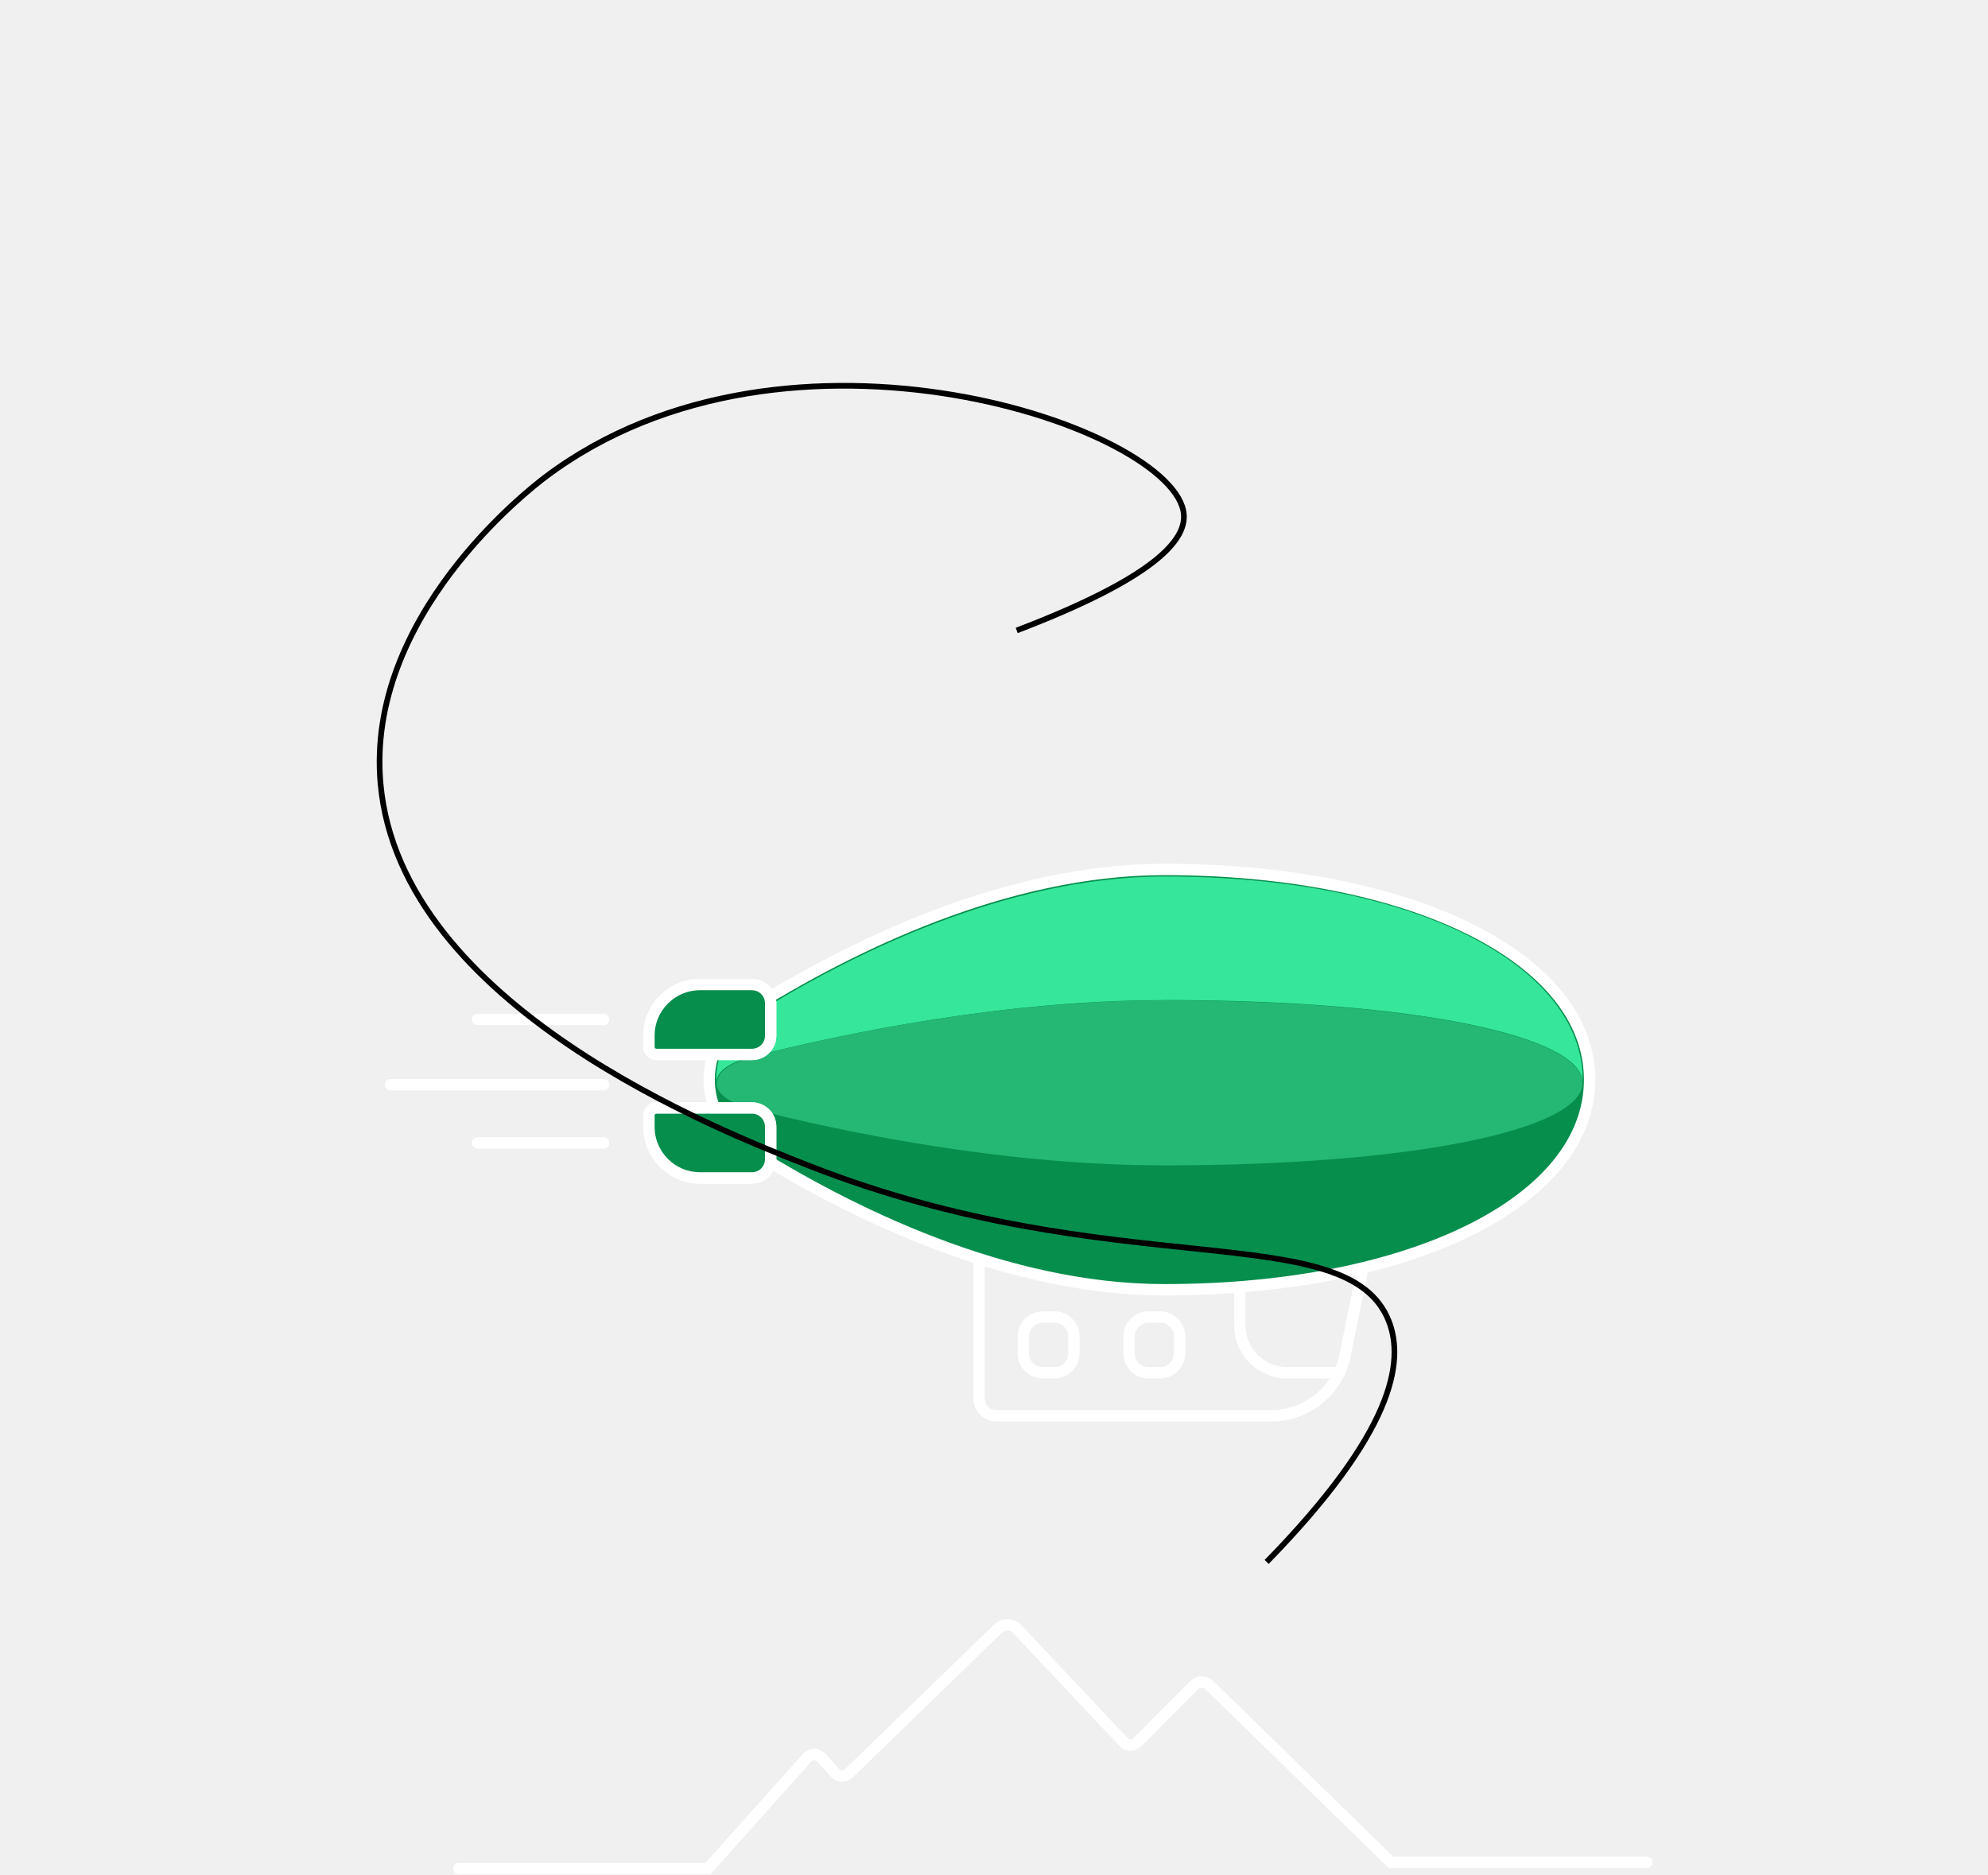
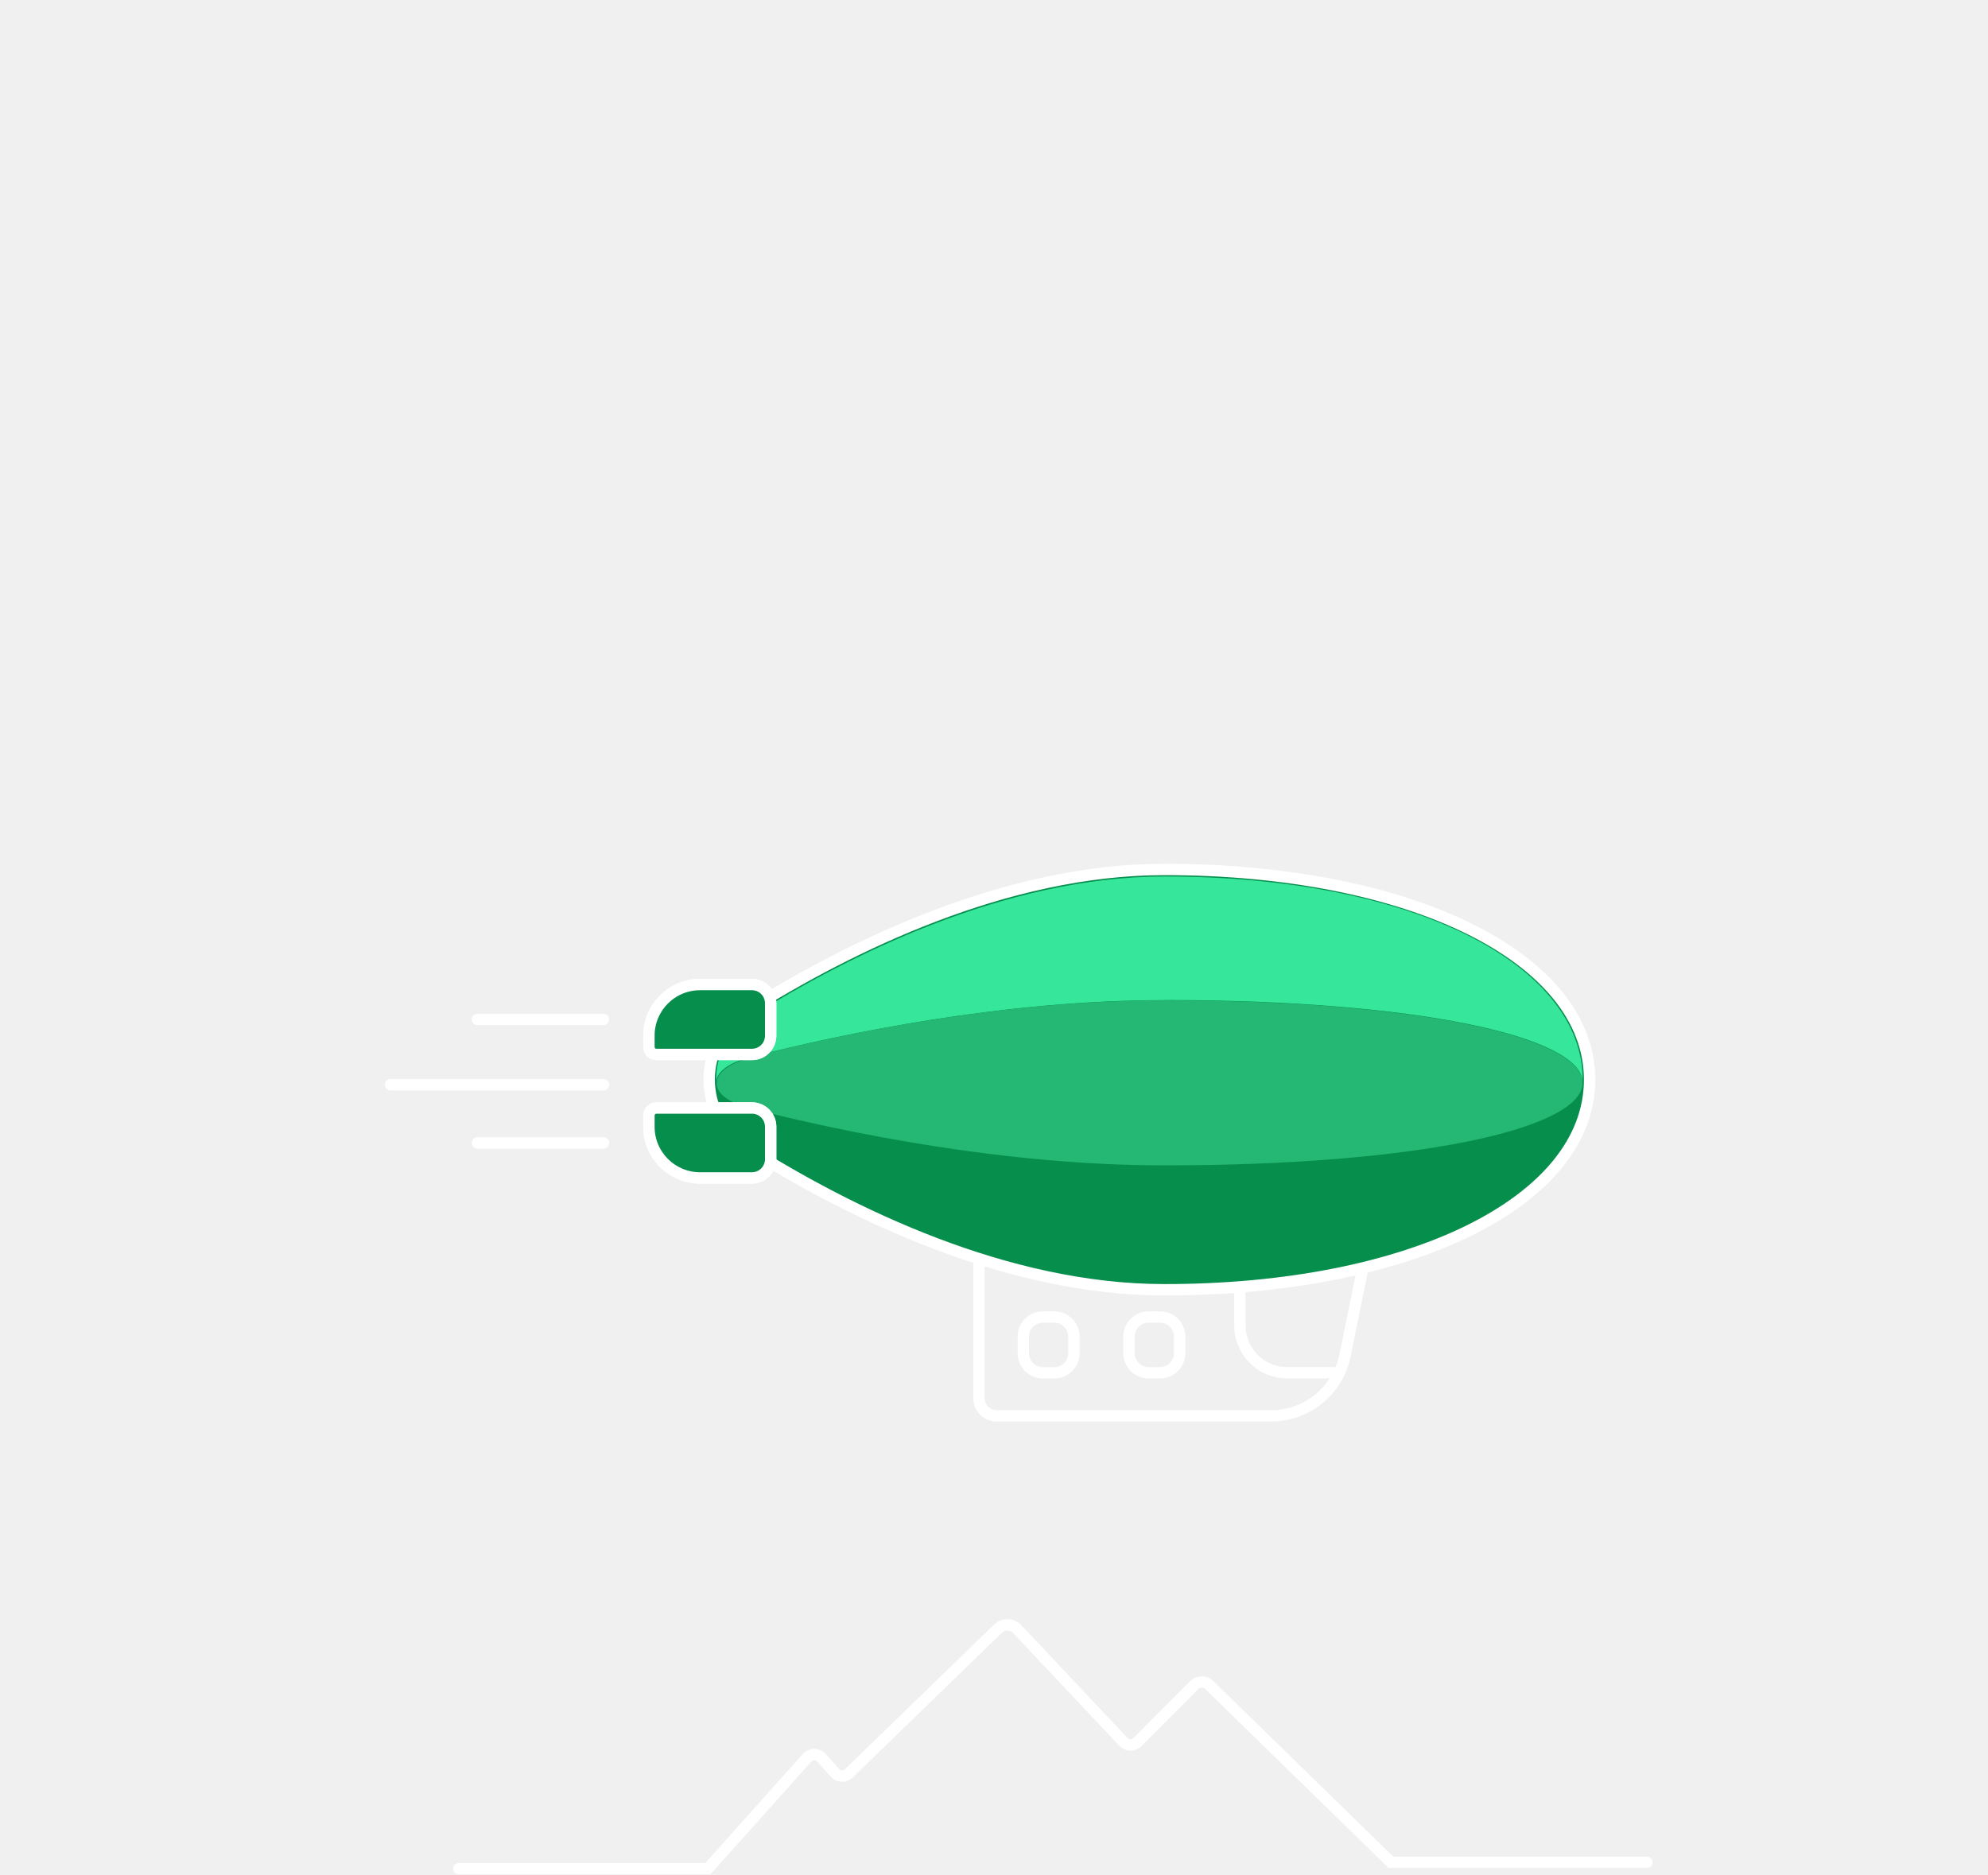
<svg xmlns="http://www.w3.org/2000/svg" viewBox="0 0 350 330" width="350" height="330">
  <g>
    <g id="airship">
      <animate attributeName="opacity" begin="2.8s" dur="500ms" fill="freeze" from="1" id="airshipOpacityAnimation" to="0" />
      <g id="airshipMain">
        <g id="airshipBanner">
          <animateTransform attributeName="transform" dur="3s" fill="freeze" repeatCount="indefinite" type="skewY" values="0; 1; 0; -1; 0" />
          <path d="M175.44,249.28h48.36a13.27,13.27,0,0,0,13-10.65l3.74-18.32H172.36v25.89A3.09,3.09,0,0,0,175.44,249.28Z" fill="none" stroke="#fff" stroke-linecap="round" stroke-linejoin="round" stroke-width="2" />
          <path d="M235.79,241.69h-9.22a8.31,8.31,0,0,1-8.28-8.31V220.31" fill="none" stroke="#fff" stroke-linecap="round" stroke-miterlimit="10" stroke-width="2" />
          <g id="airshipBannerWindow">
            <animate attributeName="opacity" attributeType="CSS" begin="secondCloudAnimation.end - 3s" dur="2s" fill="freeze" from="1" to="0" />
            <path d="M204.25,231.88h-2.05a3.45,3.45,0,0,0-3.43,3.45v2.92a3.45,3.45,0,0,0,3.43,3.45h2.05a3.45,3.45,0,0,0,3.43-3.45v-2.92A3.44,3.44,0,0,0,204.25,231.88Z" fill="none" stroke="#fff" stroke-linecap="round" stroke-linejoin="round" stroke-width="2" />
          </g>
          <path d="M185.64,231.88h-2.05a3.45,3.45,0,0,0-3.43,3.45v2.92a3.45,3.45,0,0,0,3.43,3.45h2.05a3.45,3.45,0,0,0,3.43-3.45v-2.92A3.45,3.45,0,0,0,185.64,231.88Z" fill="none" stroke="#fff" stroke-linecap="round" stroke-linejoin="round" stroke-width="2" />
        </g>
        <path d="M205,227.08c43.38,0,74.86-15.55,74.86-37s-31.48-37-74.86-37c-27.94,0-55.36,13.53-73.46,24.87a14.3,14.3,0,0,0,0,24.21c18.09,11.33,45.52,24.87,73.46,24.87" fill="#068e4d" />
        <path d="M205,227.08c43.38,0,74.86-15.55,74.86-37s-31.48-37-74.86-37c-27.94,0-55.36,13.53-73.46,24.87a14.3,14.3,0,0,0,0,24.21C149.63,213.54,177.06,227.08,205,227.08Z" fill="none" stroke="#fff" stroke-width="2" />
        <path d="M205,176.09c-28.23,0-56.07,5.76-72.81,10-3.95,1-6,2.66-6.08,4.34A12.93,12.93,0,0,1,132.18,179c16.74-10.5,44.58-24.68,72.81-24.68,44.81,0,73.64,16,73.64,35.75,0,0.12,0,.24,0,0.37-0.37-7.95-29.1-14.37-73.63-14.37" fill="#36e69a" />
        <path d="M132.18,195.12c16.74,4.27,44.58,10,72.81,10,44.14,0,72.75-6.32,73.6-14.18-0.86,19.34-29.45,34.86-73.6,34.86-28.23,0-56.07-14.19-72.81-24.68a12.88,12.88,0,0,1-6-10.18c0.26,1.61,2.26,3.18,6,4.14" fill="#068e4d" />
        <path d="M132.18,186.12c16.74-4.27,44.58-10,72.81-10,44.53,0,73.26,6.43,73.61,14.38,0,0.17,0,.34,0,0.51-0.85,7.86-29.45,14.17-73.6,14.17-28.23,0-56.07-5.76-72.81-10-3.79-1-5.79-2.53-6-4.13l0-.51c0.13-1.69,2.15-3.36,6.1-4.37" fill="#25b774">
          <animate attributeName="d" calcMode="linear" dur="3s" repeatCount="indefinite" values="M132.18,186.12c16.74-4.27,44.58-10,72.81-10,44.53,0,73.26,6.43,73.61,14.38,0,0.17,0,.34,0,0.51-0.85,7.86-29.45,14.17-73.6,14.17-28.23,0-56.07-5.76-72.81-10-3.79-1-5.79-2.53-6-4.13l0-.51c0.13-1.69,2.15-3.36,6.1-4.37;            M132.013 185.979C148.818 181.718 176.766 176 205.105 176C249.807 176 278.649 182.417 279 190.35C279 190.52 279 190.69 279 190.859C278.147 198.703 249.426 210 205.105 210C176.766 210 148.828 199.252 132.023 195.021C128.219 194.023 126.211 192.496 126 190.899V190.39C126.131 188.704 128.158 187.037 132.124 186.029;            M132.18,186.12c16.74-4.27,44.58-10,72.81-10,44.53,0,73.26,6.43,73.61,14.38,0,0.17,0,.34,0,0.51-0.85,7.86-29.45,14.17-73.6,14.17-28.23,0-56.07-5.76-72.81-10-3.79-1-5.79-2.53-6-4.13l0-.51c0.13-1.69,2.15-3.36,6.1-4.37;            M132.013 185.979C148.818 181.718 176.776 172 205.115 172C249.817 172 278.649 182.417 279 190.35C279 190.52 279 190.69 279 190.859C278.147 198.703 249.436 205 205.115 205C176.776 205 148.828 199.252 132.023 195.021C128.219 194.023 126.211 192.496 126 190.899V190.39C126.131 188.704 128.158 187.037 132.124 186.029;            M132.18,186.12c16.74-4.27,44.58-10,72.81-10,44.53,0,73.26,6.43,73.61,14.38,0,0.17,0,.34,0,0.51-0.85,7.86-29.45,14.17-73.6,14.17-28.23,0-56.07-5.76-72.81-10-3.79-1-5.79-2.53-6-4.13l0-.51c0.13-1.69,2.15-3.36,6.1-4.37" />
        </path>
      </g>
      <g id="airshipBlades">
        <g id="airshipBladesFront">
          <animateTransform attributeName="transform" dur="3s" repeatCount="indefinite" type="translate" values="0 0; 0 1; 0 0; 0 -1; 0 0" />
          <g>
            <path d="M123.23,173.34h9.16a3.29,3.29,0,0,1,3.29,3.3v5.71a3.29,3.29,0,0,1-3.29,3.3H115.57a1.32,1.32,0,0,1-1.32-1.32v-2a9,9,0,0,1,9-9" fill="#068e4d" />
            <path d="M123.23,173.34h9.16a3.29,3.29,0,0,1,3.29,3.3v5.71a3.29,3.29,0,0,1-3.29,3.3H115.57a1.32,1.32,0,0,1-1.32-1.32v-2A9,9,0,0,1,123.23,173.34Z" fill="none" stroke="#fff" stroke-linecap="round" stroke-linejoin="round" stroke-width="2" />
          </g>
          <g>
            <path d="M123.23,207.39h9.16a3.29,3.29,0,0,0,3.29-3.3v-5.71a3.29,3.29,0,0,0-3.29-3.3H115.57a1.32,1.32,0,0,0-1.32,1.32v2a9,9,0,0,0,9,9" fill="#068e4d" />
            <path d="M123.23,207.39h9.16a3.29,3.29,0,0,0,3.29-3.3v-5.71a3.29,3.29,0,0,0-3.29-3.3H115.57a1.32,1.32,0,0,0-1.32,1.32v2A9,9,0,0,0,123.23,207.39Z" fill="none" stroke="#fff" stroke-linecap="round" stroke-linejoin="round" stroke-width="2" />
          </g>
        </g>
        <g id="airshipBladesBack">
          <animateTransform attributeName="transform" dur="3s" repeatCount="indefinite" type="translate" values="0 0; 0 -4; 0 0; 0 4; 0 0" />
          <g>
            <path d="M123.23,173.34h9.16a3.29,3.29,0,0,1,3.29,3.3v5.71a3.29,3.29,0,0,1-3.29,3.3H115.57a1.32,1.32,0,0,1-1.32-1.32v-2a9,9,0,0,1,9-9" fill="#068e4d" />
            <path d="M123.23,173.34h9.16a3.29,3.29,0,0,1,3.29,3.3v5.71a3.29,3.29,0,0,1-3.29,3.3H115.57a1.32,1.32,0,0,1-1.32-1.32v-2A9,9,0,0,1,123.23,173.34Z" fill="none" stroke="#fff" stroke-linecap="round" stroke-linejoin="round" stroke-width="2" />
          </g>
          <g>
            <path d="M123.23,207.39h9.16a3.29,3.29,0,0,0,3.29-3.3v-5.71a3.29,3.29,0,0,0-3.29-3.3H115.57a1.32,1.32,0,0,0-1.32,1.32v2a9,9,0,0,0,9,9" fill="#068e4d" />
            <path d="M123.23,207.39h9.16a3.29,3.29,0,0,0,3.29-3.3v-5.71a3.29,3.29,0,0,0-3.29-3.3H115.57a1.32,1.32,0,0,0-1.32,1.32v2A9,9,0,0,0,123.23,207.39Z" fill="none" stroke="#fff" stroke-linecap="round" stroke-linejoin="round" stroke-width="2" />
          </g>
        </g>
      </g>
      <g id="airshipCloud" opacity="0">
        <animate attributeName="opacity" dur="2.5s" fill="freeze" keyTimes="0; 0.2; 0.8; 1" values="0; 1; 1; 0" />
        <line x1="68.95" y1="107.8" x2="131.86" y2="107.8" fill="none" stroke="#fff" stroke-linecap="round" stroke-miterlimit="10" stroke-width="2">
          <animateTransform attributeName="transform" dur="2.5s" fill="freeze" from="320" to="0" type="translate" />
        </line>
        <path d="M41.77,97.54H77.06a12.4,12.4,0,1,1,24.8,0h17.93" fill="none" stroke="#fff" stroke-linecap="round" stroke-miterlimit="10" stroke-width="2">
          <animateTransform attributeName="transform" dur="2.5s" fill="freeze" from="320" to="-10" type="translate" />
        </path>
      </g>
      <g id="airshipSecondCloud" opacity="0">
        <animate attributeName="opacity" begin="1s" dur="4s" fill="freeze" keyTimes="0; 0.2; 0.8; 1" values="0; 1; 1; 0" />
        <animateTransform attributeName="transform" begin="1s" dur="4s" fill="freeze" from="200" id="secondCloudAnimation" to="-280" type="translate" />
        <line x1="258.96" y1="93.19" x2="298.74" y2="93.19" fill="none" stroke="#fff" stroke-linecap="round" stroke-miterlimit="10" stroke-width="2" />
        <path d="M278.75,82.91H251.39a12.4,12.4,0,1,0-24.8,0H208.65" fill="none" stroke="#fff" stroke-linecap="round" stroke-miterlimit="10" stroke-width="2" />
        <line x1="287.01" y1="82.91" x2="309.21" y2="82.91" fill="none" stroke="#fff" stroke-linecap="round" stroke-miterlimit="10" stroke-width="2" />
      </g>
      <g id="airshipFumes">
        <line x1="106.25" y1="179.49" x2="84.05" y2="179.49" fill="none" stroke="#fff" stroke-linecap="round" stroke-miterlimit="10" stroke-width="2">
          <animate attributeName="x2" attributeType="XML" dur="200ms" keyTimes="0; 0.5; 1" repeatCount="indefinite" values="84.05; 74.05; 84.05" />
        </line>
        <line x1="106.25" y1="201.23" x2="84.05" y2="201.23" fill="none" stroke="#fff" stroke-linecap="round" stroke-miterlimit="10" stroke-width="2">
          <animate attributeName="x2" attributeType="XML" dur="200ms" keyTimes="0; 0.5; 1" repeatCount="indefinite" values="84.05; 74.05; 84.05" />
        </line>
        <line x1="106.25" y1="190.98" x2="68.77" y2="190.98" fill="none" stroke="#fff" stroke-linecap="round" stroke-miterlimit="10" stroke-width="2">
          <animate attributeName="x2" attributeType="XML" dur="200ms" keyTimes="0; 1" repeatCount="indefinite" values="74.05; 68.77" />
        </line>
      </g>
    </g>
    <g id="finalFirstPrize">
      <animateTransform attributeName="transform" begin="firstPrizeShowAnimation.end + 2.5s" dur="600ms" fill="freeze" from="0" id="firstPrizeMoveAnimation" to="-300" type="translate" />
      <g id="layout">
        <path d="M289.94,327.88H244.88L212.8,296.58a1.89,1.89,0,0,0-2.44,0l-10.2,10.23a1.72,1.72,0,0,1-2.25,0l-19-20.17a2.4,2.4,0,0,0-3.1,0l-26.42,25.64a1.71,1.71,0,0,1-2.25,0l-2.63-2.92a1.71,1.71,0,0,0-2.31,0L124.63,329H80.78" fill="none" stroke="#fff" stroke-linecap="round" stroke-miterlimit="10" stroke-width="2">
          <animate attributeName="d" begin="airshipOpacityAnimation.end - 0.5s" dur="500ms" fill="freeze" from="M 289.94 327.88 L 244.88 327.88 L 212.8 296.58 C 212.459 296.292 212.027 296.134 211.58 296.134 C 211.133 296.134 210.701 296.292 210.36 296.58 L 200.16 306.81 C 199.848 307.08 199.448 307.229 199.035 307.229 C 198.622 307.229 198.223 307.08 197.91 306.81 C 191.577 300.087 185.243 293.363 178.91 286.64 C 178.477 286.273 177.928 286.072 177.36 286.072 C 176.792 286.072 176.243 286.273 175.81 286.64 C 167.003 295.187 158.197 303.733 149.39 312.28 C 149.078 312.552 148.679 312.702 148.265 312.702 C 147.851 312.702 147.452 312.552 147.14 312.28 C 146.263 311.307 145.387 310.333 144.51 309.36 C 144.195 309.071 143.783 308.911 143.355 308.911 C 142.927 308.911 142.515 309.071 142.2 309.36 C 136.343 315.907 130.487 322.453 124.63 329 L 80.78 329" to="M 289.94 328 L 271.982 328 L 254.024 328 C 248.038 328 242.052 328 236.066 328 C 230.08 328 224.094 328 218.108 328 L 200.15 328 C 199.29 328 198.59 328 197.9 328 C 191.567 328 185.233 328 178.9 328 C 178.525 328 178.198 328 177.905 328 C 177.612 328 177.353 328 177.114 328 C 176.874 328 176.655 328 176.44 328 C 176.226 328 176.018 328 175.8 328 C 165.033 328 154.267 328 143.5 328 C 143.282 328 143.085 328 142.904 328 C 142.722 328 142.557 328 142.403 328 C 142.249 328 142.106 328 141.97 328 C 141.834 328 141.704 328 141.575 328 C 141.447 328 141.32 328 141.19 328 L 80.78 328" />
        </path>
      </g>
      <g id="airshipBannerWindow" opacity="0">
        <animate attributeName="opacity" begin="airshipOpacityAnimation.end - 0.5s" dur="500ms" fill="freeze" from="0" id="airshipBannerWindowShowAnimation" to="1" />
        <path d="M204.25,231.88h-2.05a3.45,3.45,0,0,0-3.43,3.45v2.92a3.45,3.45,0,0,0,3.43,3.45h2.05a3.45,3.45,0,0,0,3.43-3.45v-2.92A3.44,3.44,0,0,0,204.25,231.88Z" fill="none" stroke="#fff" stroke-linecap="round" stroke-linejoin="round" stroke-width="2">
          <animate attributeName="d" begin="airshipOpacityAnimation.end - 0.5s" dur="500ms" fill="freeze" values="M204.25,231.88h-2.05a3.45,3.45,0,0,0-3.43,3.45v2.92a3.45,3.45,0,0,0,3.43,3.45h2.05a3.45,3.45,0,0,0,3.43-3.45v-2.92A3.44,3.44,0,0,0,204.25,231.88Z;                      M275,225.43H257.87a17.6,17.6,0,0,1-17.52-17.58V170a17.6,17.6,0,0,1,17.52-17.58H275A17.6,17.6,0,0,1,292.51,170v37.83A17.61,17.61,0,0,1,275,225.43Z" />
        </path>
      </g>
      <g id="firstPrize" opacity="0">
        <animate attributeName="opacity" begin="airshipBannerWindowShowAnimation.end - 0.05s" dur="500ms" fill="freeze" from="0" id="firstPrizeShowAnimation" to="1" />
        <g id="skis" opacity="0">
          <animate attributeName="opacity" begin="chairShowAnimation.end - 0.1s" dur="300ms" fill="freeze" from="0" to="1" />
          <animateTransform attributeName="transform" begin="chairShowAnimation.end - 0.1s" dur="300ms" fill="freeze" from="-50" to="0" type="translate" />
          <path d="M91.14,327.79a2.2,2.2,0,0,1-2-2.36l13.66-193.17c1.1-15.49-4.8-21.92-8.75-24.47a1.35,1.35,0,0,1,.53-2.45C103,104,122.18,104,120,134.19L106.43,326.67a2.2,2.2,0,0,1-2.35,2Z" fill="#fff" />
          <path d="M124.5,328.17a2.2,2.2,0,0,1-2.17-2.23l2.24-193.63c0.19-15.53-6.07-21.61-10.16-23.91a1.35,1.35,0,0,1,.39-2.47c8.36-1.9,27.49-3,27.15,27.28l-2.25,192.93a2.2,2.2,0,0,1-2.22,2.18Z" fill="#fff" />
        </g>
        <g>
          <animateTransform attributeName="transform" begin="airshipBannerWindowShowAnimation.end - 0.05s" dur="500ms" fill="freeze" from="-200" id="chairShowAnimation" to="0" type="translate" />
          <g>
            <path d="M257.5,259.82H196.76V245.63h55.09a9.92,9.92,0,0,1,9.9,9.93,4.26,4.26,0,0,1-4.25,4.25" fill="#a67ee5" />
            <path d="M257.5,259.82H196.76V245.63h55.09a9.92,9.92,0,0,1,9.9,9.93A4.26,4.26,0,0,1,257.5,259.82Z" fill="none" stroke="#fff" stroke-miterlimit="10" stroke-width="2" />
            <polygon points="185.47 328.31 171.5 328.31 165.19 286.72 179.16 286.72 185.47 328.31" fill="#a67ee5" />
            <polygon points="185.47 328.31 171.5 328.31 165.19 286.72 179.16 286.72 185.47 328.31" fill="none" stroke="#fff" stroke-miterlimit="10" stroke-width="2" />
            <polygon points="235.03 328.31 221.06 328.31 214.76 286.72 228.72 286.72 235.03 328.31" fill="#a67ee5" />
            <polygon points="235.03 328.31 221.06 328.31 214.76 286.72 228.72 286.72 235.03 328.31" fill="none" stroke="#fff" stroke-miterlimit="10" stroke-width="2" />
            <path d="M281.33,272.45H225.44a5.59,5.59,0,0,1-5.53-4.77l-10.86-72.24a17.71,17.71,0,0,0-12.49-31.31H141.48L141.16,267l15.77,23.35,47.19,8.39a12.3,12.3,0,0,0,4.22.75h73a13.53,13.53,0,0,0,0-27.06" fill="#a67ee5" />
            <path d="M281.33,272.45H225.44a5.59,5.59,0,0,1-5.53-4.77l-10.86-72.24a17.71,17.71,0,0,0-12.49-31.31H141.48L141.16,267l15.77,23.35,47.19,8.39a12.3,12.3,0,0,0,4.22.75h73A13.53,13.53,0,0,0,281.33,272.45Z" fill="none" stroke="#fff" stroke-miterlimit="10" stroke-width="2" />
            <path d="M162.42,267.69l-10.86-72.24a17.71,17.71,0,1,0-29-13.61,18,18,0,0,0,.79,5.25L138.65,289a12.36,12.36,0,0,0,12.21,10.54h73a13.53,13.53,0,0,0,0-27.05H167.95a5.62,5.62,0,0,1-5.53-4.78" fill="#a67ee5" />
            <path d="M162.42,267.69l-10.86-72.24a17.71,17.71,0,1,0-29-13.61,18,18,0,0,0,.79,5.25L138.65,289a12.36,12.36,0,0,0,12.21,10.54h73a13.53,13.53,0,0,0,0-27.05H167.95A5.62,5.62,0,0,1,162.42,267.69Z" fill="none" stroke="#fff" stroke-miterlimit="10" stroke-width="2" />
            <path d="M206.26,259.82h-72l-2.13-14.19H200.6a9.92,9.92,0,0,1,9.9,9.93,4.26,4.26,0,0,1-4.25,4.25" fill="#a67ee5" />
            <path d="M206.26,259.82h-72l-2.13-14.19H200.6a9.92,9.92,0,0,1,9.9,9.93A4.26,4.26,0,0,1,206.26,259.82Z" fill="none" stroke="#fff" stroke-miterlimit="10" stroke-width="2" />
            <line x1="151.57" y1="195.44" x2="209.05" y2="195.44" fill="none" stroke="#fff" stroke-linecap="round" stroke-miterlimit="10" stroke-width="2" />
          </g>
          <g id="leaflets" opacity="0">
            <animate attributeName="opacity" begin="chairShowAnimation.end - 0.1s" dur="400ms" fill="freeze" from="0" to="1" />
            <animateTransform attributeName="transform" begin="chairShowAnimation.end - 0.15s" dur="3s" fill="freeze" repeatCount="indefinite" type="rotate" values="0 100 360; 4 100 360; 0 100 360" />
            <path d="M79.18,194A131,131,0,0,1,94.77,220.9a255,255,0,0,1-20.08-23.55,259,259,0,0,1-17.07-25.88A131.72,131.72,0,0,1,79.18,194" fill="#36e69a" />
            <path d="M80.94,214.39a127.19,127.19,0,0,1,22.8,20.49A242.09,242.09,0,0,1,77.9,219.17a235.86,235.86,0,0,1-23.42-18.7,119.82,119.82,0,0,1,26.46,13.92" fill="#36e69a" />
            <path d="M93.66,205.48a258.38,258.38,0,0,0,10.08,29.39,125.63,125.63,0,0,0-4.5-30.52,135.9,135.9,0,0,0-12.06-29.44,260.33,260.33,0,0,0,6.47,30.57" fill="#36e69a" />
            <path d="M107.32,213.52a250.14,250.14,0,0,0,2.06,30.67,119.93,119.93,0,0,0,3.76-30.05,131.24,131.24,0,0,0-4-31.36,238.1,238.1,0,0,0-1.87,30.74" fill="#25b774" />
            <path d="M83.08,229.56a121.93,121.93,0,0,1,26.29,14.64A225.91,225.91,0,0,1,81.21,235a228.11,228.11,0,0,1-26.37-12.69,113.61,113.61,0,0,1,28.25,7.29" fill="#25b774" />
            <path d="M88.06,243.83A118.11,118.11,0,0,1,115.62,255a211,211,0,0,1-28.78-5.6,220.87,220.87,0,0,1-27.42-9.33,114,114,0,0,1,28.65,3.73" fill="#25b774" />
            <path d="M118.71,224.79a238,238,0,0,0-3.1,30.25,117.11,117.11,0,0,0,8.82-28.54,127.44,127.44,0,0,0,1.42-31.19,213.92,213.92,0,0,0-7.15,29.48" fill="#25b774" />
            <path d="M98.86,262a118.24,118.24,0,0,1,27.07,12.34,212.3,212.3,0,0,1-28.53-6.79,220.78,220.78,0,0,1-27-10.45A114.06,114.06,0,0,1,98.86,262" fill="#068e4d" />
            <path d="M130.27,244.29a236.56,236.56,0,0,0-4.34,30.1,116.94,116.94,0,0,0,10-28.16,127.42,127.42,0,0,0,2.71-31.1,214.43,214.43,0,0,0-8.36,29.16" fill="#068e4d" />
            <path d="M108.9,280.69a118.21,118.21,0,0,1,26.54,13.47,213.62,213.62,0,0,1-28.23-8,221.65,221.65,0,0,1-26.55-11.57,113.82,113.82,0,0,1,28.24,6.08" fill="#068e4d" />
            <path d="M141,264.26a236.09,236.09,0,0,0-5.58,29.9,117.46,117.46,0,0,0,11.15-27.73,127.2,127.2,0,0,0,4-31A214.24,214.24,0,0,0,141,264.26" fill="#068e4d" />
            <path d="M92.62,217.67A529.26,529.26,0,0,1,149.48,328" fill="none" stroke="#36e69a" stroke-linecap="round" stroke-linejoin="round" stroke-width="2" />
          </g>
        </g>
        <g id="firstPrizeClouds">
          <defs>
            <clipPath id="window">
              <path d="M275,225.43H257.87a17.6,17.6,0,0,1-17.52-17.58V170a17.6,17.6,0,0,1,17.52-17.58H275A17.6,17.6,0,0,1,292.51,170v37.83A17.61,17.61,0,0,1,275,225.43Z" />
            </clipPath>
          </defs>
          <g clip-path="url(#window)">
            <g transform="scale(0.7) translate(520 260)">
              <g>
                <animateTransform attributeName="transform" begin="airshipBannerWindowShowAnimation.end" dur="2.5s" from="100 0" repeatCount="indefinite" to="-250 0" type="translate" />
                <line x1="28.18" y1="38.34" x2="91.09" y2="38.34" fill="none" stroke="#fff" stroke-linecap="round" stroke-miterlimit="10" stroke-width="2" />
                <path d="M41.77,97.54H77.06a12.4,12.4,0,1,1,24.8,0h17.93" transform="translate(-40.77 -69.46)" fill="none" stroke="#fff" stroke-linecap="round" stroke-miterlimit="10" stroke-width="2" />
                <line x1="218.19" y1="23.72" x2="257.97" y2="23.72" fill="none" stroke="#fff" stroke-linecap="round" stroke-miterlimit="10" stroke-width="2" />
              </g>
              <g>
                <animateTransform attributeName="transform" begin="airshipBannerWindowShowAnimation.end - 1s" dur="2.5s" from="150 0" repeatCount="indefinite" to="-250 0" type="translate" />
                <path d="M278.75,82.91H251.39a12.4,12.4,0,1,0-24.8,0H208.65" transform="translate(-40.77 -69.46)" fill="none" stroke="#fff" stroke-linecap="round" stroke-miterlimit="10" stroke-width="2" />
                <line x1="246.24" y1="13.45" x2="268.43" y2="13.45" fill="none" stroke="#fff" stroke-linecap="round" stroke-miterlimit="10" stroke-width="2" />
              </g>
            </g>
          </g>
        </g>
      </g>
    </g>
-     <path id="theMotionPath" d="M179,111c24.19-9.24,29.8-15.84,29.42-20.44C207.18,75.43,138.73,51.78,96,84c-2.93,2.21-31.66,24.52-29,54,3.54,39.18,59.83,61.15,75.7,67.35,53.65,20.94,94.43,8.79,101.78,27.18,2.89,7.25.78,19.69-21.48,42.47" fill="none" stroke="#000" stroke-miterlimit="10" />
    <g id="secondaryPrize" opacity="0">
      <animate attributeName="opacity" begin="firstPrizeMoveAnimation.end - 0.6s" dur="600ms" fill="freeze" from="0" id="secondaryPrizeShowAnimation" to="1" />
      <g id="socondaryLayout">
        <line x1="41.13" y1="329" x2="319.13" y2="329" fill="none" stroke="#fff" stroke-width="2">
          <animate attributeName="x1" attributeType="XML" begin="secondaryPrizeShowAnimation.end - 0.1s" dur="300ms" fill="freeze" values="41.13; 120.13" />
        </line>
      </g>
      <g id="highLeaflet">
        <g>
          <animateTransform attributeName="transform" dur="2s" fill="freeze" repeatCount="indefinite" type="rotate" values="0 260 260; 4 260 260; -4 260 260; 0 260 260" />
          <path d="M263.47,206.82a2,2,0,0,1,3.15,2c-1,7-2.07,20.33,4.85,19.4,4.94-.66-16.65-31.53,19.32-38.16a2,2,0,0,1,2.18,2.89c-1.32,2.74-2.83,6.61-2.73,9.9a2,2,0,0,0,3.71,1c4.1-6.15,15.1-17.86,36.59-10.7a2,2,0,0,1,1.35,1.54c0.93,4.8,4.13,23.24-.29,28.72-5.09,6.31-15,4.14-16.18,10.25-1.3,6.91,7.51,4.82,13.42-.22a2,2,0,0,1,3.32,1.64c-0.25,5.45-2.18,14-11.12,18.69-13.78,7.21-23.48-7-25.19-3.88-2.59,4.66,7.94,8.47,13.78,10.18a2,2,0,0,1,.61,3.59c-10.52,7.74-29.13,10.28-37-5.41-8.3-16.59-12.93-12.49-18.19-20.38-5.71-8.57-4.33-22.54,8.38-31.05m29.4,32.47c0.5,2.73,5.2,3.51,8.35,2.94s8.47-3.83,8-6.56-6.62-3.9-9.78-3.33-7.05,4.22-6.55,6.95" fill="#e81a5a" />
        </g>
        <path d="M263,327.88s-4.91-70.27,5.54-80.72" fill="none" stroke="#e81a5a" stroke-miterlimit="10" stroke-width="2" />
      </g>
      <g id="secondaryClouds">
        <animate attributeName="opacity" begin="parachuteShowAnimation.end + 600ms" dur="350ms" fill="freeze" from="1" to="0" />
        <animateTransform attributeName="transform" begin="parachuteShowAnimation.end + 600ms" dur="300ms" fill="freeze" to="0 -120" type="translate" />
        <g>
          <path d="M85.22,67.45H57.86a12.4,12.4,0,1,0-24.8,0H15.13" fill="none" stroke="#fff" stroke-linecap="round" stroke-miterlimit="10" stroke-width="2" />
          <line x1="93.48" y1="67.45" x2="115.68" y2="67.45" fill="none" stroke="#fff" stroke-linecap="round" stroke-miterlimit="10" stroke-width="2" />
          <line x1="65.43" y1="77.72" x2="105.21" y2="77.72" fill="none" stroke="#fff" stroke-linecap="round" stroke-miterlimit="10" stroke-width="2" />
        </g>
        <g>
          <line x1="272.13" y1="145.27" x2="311.9" y2="145.27" fill="none" stroke="#fff" stroke-linecap="round" stroke-miterlimit="10" stroke-width="2" />
          <line x1="300.17" y1="135" x2="322.37" y2="135" fill="none" stroke="#fff" stroke-linecap="round" stroke-miterlimit="10" stroke-width="2" />
        </g>
      </g>
      <g id="parachute" opacity="0" transform="scale(0.2) translate(800, 200)">
        <animate attributeName="opacity" begin="secondaryPrizeShowAnimation.end - 0.1s" dur="300ms" fill="freeze" id="parachuteShowAnimation" to="1" />
        <animateMotion path="M179,111c24.19-9.24,29.8-15.84,29.42-20.44C207.18,75.43,138.73,51.78,96,84c-2.93,2.21-31.66,24.52-29,54,3.54,39.18,59.83,61.15,75.7,67.35,53.65,20.94,94.43,8.79,101.78,27.18,2.89,7.25.78,19.69-21.48,42.47" begin="parachuteShowAnimation.end + 0.2s" dur="3s" fill="freeze" repeatCount="1" />
        <animateTransform additive="sum" attributeName="transform" begin="parachuteShowAnimation.end + 0.2s" dur="3s" fill="freeze" to="1" type="scale" />
        <g transform="rotate(0)">
          <animateTransform additive="sum" attributeName="transform" begin="parachuteShowAnimation.end + 0.2s" dur="3s" fill="freeze" type="rotate" values="-30 180 180; 20 180 180; 15 180 180; -7 180 180; 0 180 180" />
          <g>
            <path d="M251.89,328.88a3.54,3.54,0,0,0,3.53-3.53v-5.07a3.53,3.53,0,1,0-7.06,0v5.07a3.55,3.55,0,0,0,3.53,3.53" fill="#a67ee5" />
            <path d="M251.89,328.88a3.54,3.54,0,0,0,3.53-3.53v-5.07a3.53,3.53,0,1,0-7.06,0v5.07A3.55,3.55,0,0,0,251.89,328.88Z" fill="none" stroke="#fff" stroke-miterlimit="10" stroke-width="2" />
            <path d="M176.35,328.88a3.54,3.54,0,0,0,3.53-3.53v-5.07a3.53,3.53,0,1,0-7.06,0v5.07a3.54,3.54,0,0,0,3.53,3.53" fill="#a67ee5" />
            <path d="M176.35,328.88a3.54,3.54,0,0,0,3.53-3.53v-5.07a3.53,3.53,0,1,0-7.06,0v5.07A3.54,3.54,0,0,0,176.35,328.88Z" fill="none" stroke="#fff" stroke-miterlimit="10" stroke-width="2" />
            <path d="M170.92,320.29h74.5a11.38,11.38,0,0,0,11.35-11.35V242.86a11.38,11.38,0,0,0-11.35-11.35h-74.5a11.38,11.38,0,0,0-11.35,11.35v66.08a11.38,11.38,0,0,0,11.35,11.35" fill="#a67ee5" />
            <rect x="159.57" y="231.51" width="97.2" height="88.78" rx="11.35" ry="11.35" fill="none" stroke="#fff" stroke-miterlimit="10" stroke-width="2" />
            <path d="M199.26,219.15h32.4a4.09,4.09,0,0,1,4.08,4.08v16a1.19,1.19,0,0,1-1.19,1.19h-2.7a1.19,1.19,0,0,1-1.19-1.19V224.86a1.27,1.27,0,0,0-1.27-1.27H201.53a1.27,1.27,0,0,0-1.27,1.27v14.38a1.19,1.19,0,0,1-1.19,1.19h-2.7a1.19,1.19,0,0,1-1.19-1.19v-16a4.1,4.1,0,0,1,4.09-4.08" fill="#a67ee5" />
            <path d="M199.26,219.15h32.4a4.09,4.09,0,0,1,4.08,4.08v16a1.19,1.19,0,0,1-1.19,1.19h-2.7a1.19,1.19,0,0,1-1.19-1.19V224.86a1.27,1.27,0,0,0-1.27-1.27H201.53a1.27,1.27,0,0,0-1.27,1.27v14.38a1.19,1.19,0,0,1-1.19,1.19h-2.7a1.19,1.19,0,0,1-1.19-1.19v-16A4.1,4.1,0,0,1,199.26,219.15Z" fill="none" stroke="#fff" stroke-miterlimit="10" stroke-width="2" />
            <path d="M185.34,320.29h74.5a11.38,11.38,0,0,0,11.35-11.35V242.86a11.38,11.38,0,0,0-11.35-11.35h-74.5A11.38,11.38,0,0,0,174,242.86v66.08a11.39,11.39,0,0,0,11.35,11.35" fill="#a67ee5" />
            <path d="M185.34,320.29h74.5a11.38,11.38,0,0,0,11.35-11.35V242.86a11.38,11.38,0,0,0-11.35-11.35h-74.5A11.38,11.38,0,0,0,174,242.86v66.08A11.39,11.39,0,0,0,185.34,320.29Z" fill="none" stroke="#fff" stroke-miterlimit="10" stroke-width="2" />
            <line x1="254.22" y1="252.43" x2="190.97" y2="252.43" fill="none" stroke="#fff" stroke-linecap="round" stroke-miterlimit="10" stroke-width="2" />
            <line x1="254.22" y1="275.9" x2="190.97" y2="275.9" fill="none" stroke="#fff" stroke-linecap="round" stroke-miterlimit="10" stroke-width="2" />
            <line x1="254.22" y1="299.38" x2="190.97" y2="299.38" fill="none" stroke="#fff" stroke-linecap="round" stroke-miterlimit="10" stroke-width="2" />
            <path d="M168.12,253.68h0.67v44.46h-0.67a3.53,3.53,0,0,1-3.52-3.51V257.2a3.52,3.52,0,0,1,3.52-3.52" fill="#a67ee5" />
            <path d="M168.12,253.68h0.67v44.46h-0.67a3.53,3.53,0,0,1-3.52-3.51V257.2A3.52,3.52,0,0,1,168.12,253.68Z" fill="none" stroke="#fff" stroke-miterlimit="10" stroke-width="2" />
          </g>
          <g>
            <line x1="215.46" y1="218.86" x2="159.87" y2="139.03" fill="none" stroke="#fff" stroke-linecap="round" stroke-linejoin="round" stroke-width="2" />
            <line x1="215.46" y1="218.86" x2="196.93" y2="139.03" fill="none" stroke="#fff" stroke-linecap="round" stroke-linejoin="round" stroke-width="2" />
            <line x1="233.99" y1="139.03" x2="215.46" y2="218.86" fill="none" stroke="#fff" stroke-linecap="round" stroke-linejoin="round" stroke-width="2" />
            <line x1="271.04" y1="139.03" x2="215.46" y2="218.86" fill="none" stroke="#fff" stroke-linecap="round" stroke-linejoin="round" stroke-width="2" />
          </g>
          <g>
            <path d="M215.46,83.44A55.58,55.58,0,0,1,271,139c0-6.76-8.3-12.25-18.53-12.25s-18.31,5.35-18.52,12c0,0.08,0,.17,0,0.26,0-6.76-8.3-12.25-18.53-12.25s-18.54,5.49-18.54,12.25c0-.09,0-0.17,0-0.26-0.22-6.64-8.42-12-18.52-12s-18.52,5.49-18.52,12.25a55.58,55.58,0,0,1,55.59-55.59m0-1.66A57.31,57.31,0,0,0,158.22,139a1.66,1.66,0,1,0,3.32,0c0-5.84,7.57-10.59,16.87-10.59,9.11,0,16.68,4.66,16.86,10.38V139a1.66,1.66,0,0,0,3.32,0c0-5.84,7.57-10.59,16.87-10.59s16.87,4.75,16.87,10.59a1.66,1.66,0,0,0,3.32,0v-0.21c0.18-5.73,7.74-10.39,16.86-10.39,9.3,0,16.87,4.75,16.87,10.59a1.66,1.66,0,1,0,3.32,0,57.3,57.3,0,0,0-57.23-57.25" fill="#fff" />
            <path d="M215.46,83.44c9.92,0,18,20.9,18.54,55.33,0.21-6.65,8.41-12,18.52-12S271,132.27,271,139a55.59,55.59,0,0,0-55.59-55.59" fill="#e81a5a" />
            <path d="M215.45,83.44A55.58,55.58,0,0,0,159.87,139c0-6.76,8.3-12.25,18.52-12.25s18.3,5.35,18.52,12c0.52-34.43,8.61-55.32,18.53-55.32" fill="#fe6183" />
            <path d="M215.46,83.44c-9.93,0-18,20.9-18.54,55.32,0,0.09,0,.17,0,0.26,0-6.76,8.3-12.25,18.53-12.25S234,132.27,234,139c0-.09,0-0.17,0-0.26-0.51-34.43-8.6-55.33-18.52-55.33" fill="#f7396b" />
          </g>
        </g>
      </g>
      <g id="secondaryMainCloud">
        <animate attributeName="opacity" begin="parachuteShowAnimation.end + 600ms" dur="350ms" fill="freeze" from="1" to="0" />
        <animateTransform attributeName="transform" begin="parachuteShowAnimation.end + 600ms" dur="300ms" fill="freeze" to="0 -120" type="translate" />
        <path d="M235.77,119H216.32a35.49,35.49,0,0,0-68-13.69A26.34,26.34,0,0,0,135.43,102a26.72,26.72,0,0,0-24.8,17H95.48a10.49,10.49,0,0,0,0,21h140.3a10.49,10.49,0,0,0,0-21" fill="#fff" />
      </g>
      <g id="secondarySmallLeaflet">
        <animateTransform attributeName="transform" dur="2s" fill="freeze" repeatCount="indefinite" type="rotate" values="0 260 330; 3 260 330; -1 260 330; 0 260 330" />
        <animateTransform attributeName="transform" begin="parachuteEndAnimation.end + 650ms" dur="1.5s" fill="freeze" repeatCount="3" type="rotate" values="0 260 330; 6 260 330; -3 260 330; 0 260 330" />
        <path d="M322.92,283.4a2.14,2.14,0,0,1,.55,2.17c-1.06,3.43-4.58,12.85-12.1,16.34-5.13,2.38-8.33-2.7-10.92.77s2.1,5,6.92,4.31a2.16,2.16,0,0,1,2.14,3.34A14.34,14.34,0,0,1,297.78,317c-10.84.27-12.55-11.58-14.57-10.19-2.72,1.89,1.27,6.55,4.39,9.57a2.16,2.16,0,0,1-1.3,3.71c-8.76.84-19.72-3.51-19.8-15-0.08-12.94-4.25-11.8-5.11-18.35-0.91-6.88,3.88-14.88,13.74-16.69a2.16,2.16,0,0,1,2.31,3.11c-2.41,4.73-6,12.6-2.82,12.56,3.46,0-1.58-22.58,28.43-15.26a2.16,2.16,0,0,1,1.09,3.54l-0.1.11a2.16,2.16,0,0,0,2.41,3.45c3.66-1.52,9.16-1.27,16.47,5.84" fill="#fe6183" />
        <path d="M245.13,327.88s3.48-30.11,21.7-30.11" fill="none" stroke="#fe6183" stroke-miterlimit="10" stroke-width="2" />
      </g>
    </g>
  </g>
</svg>
